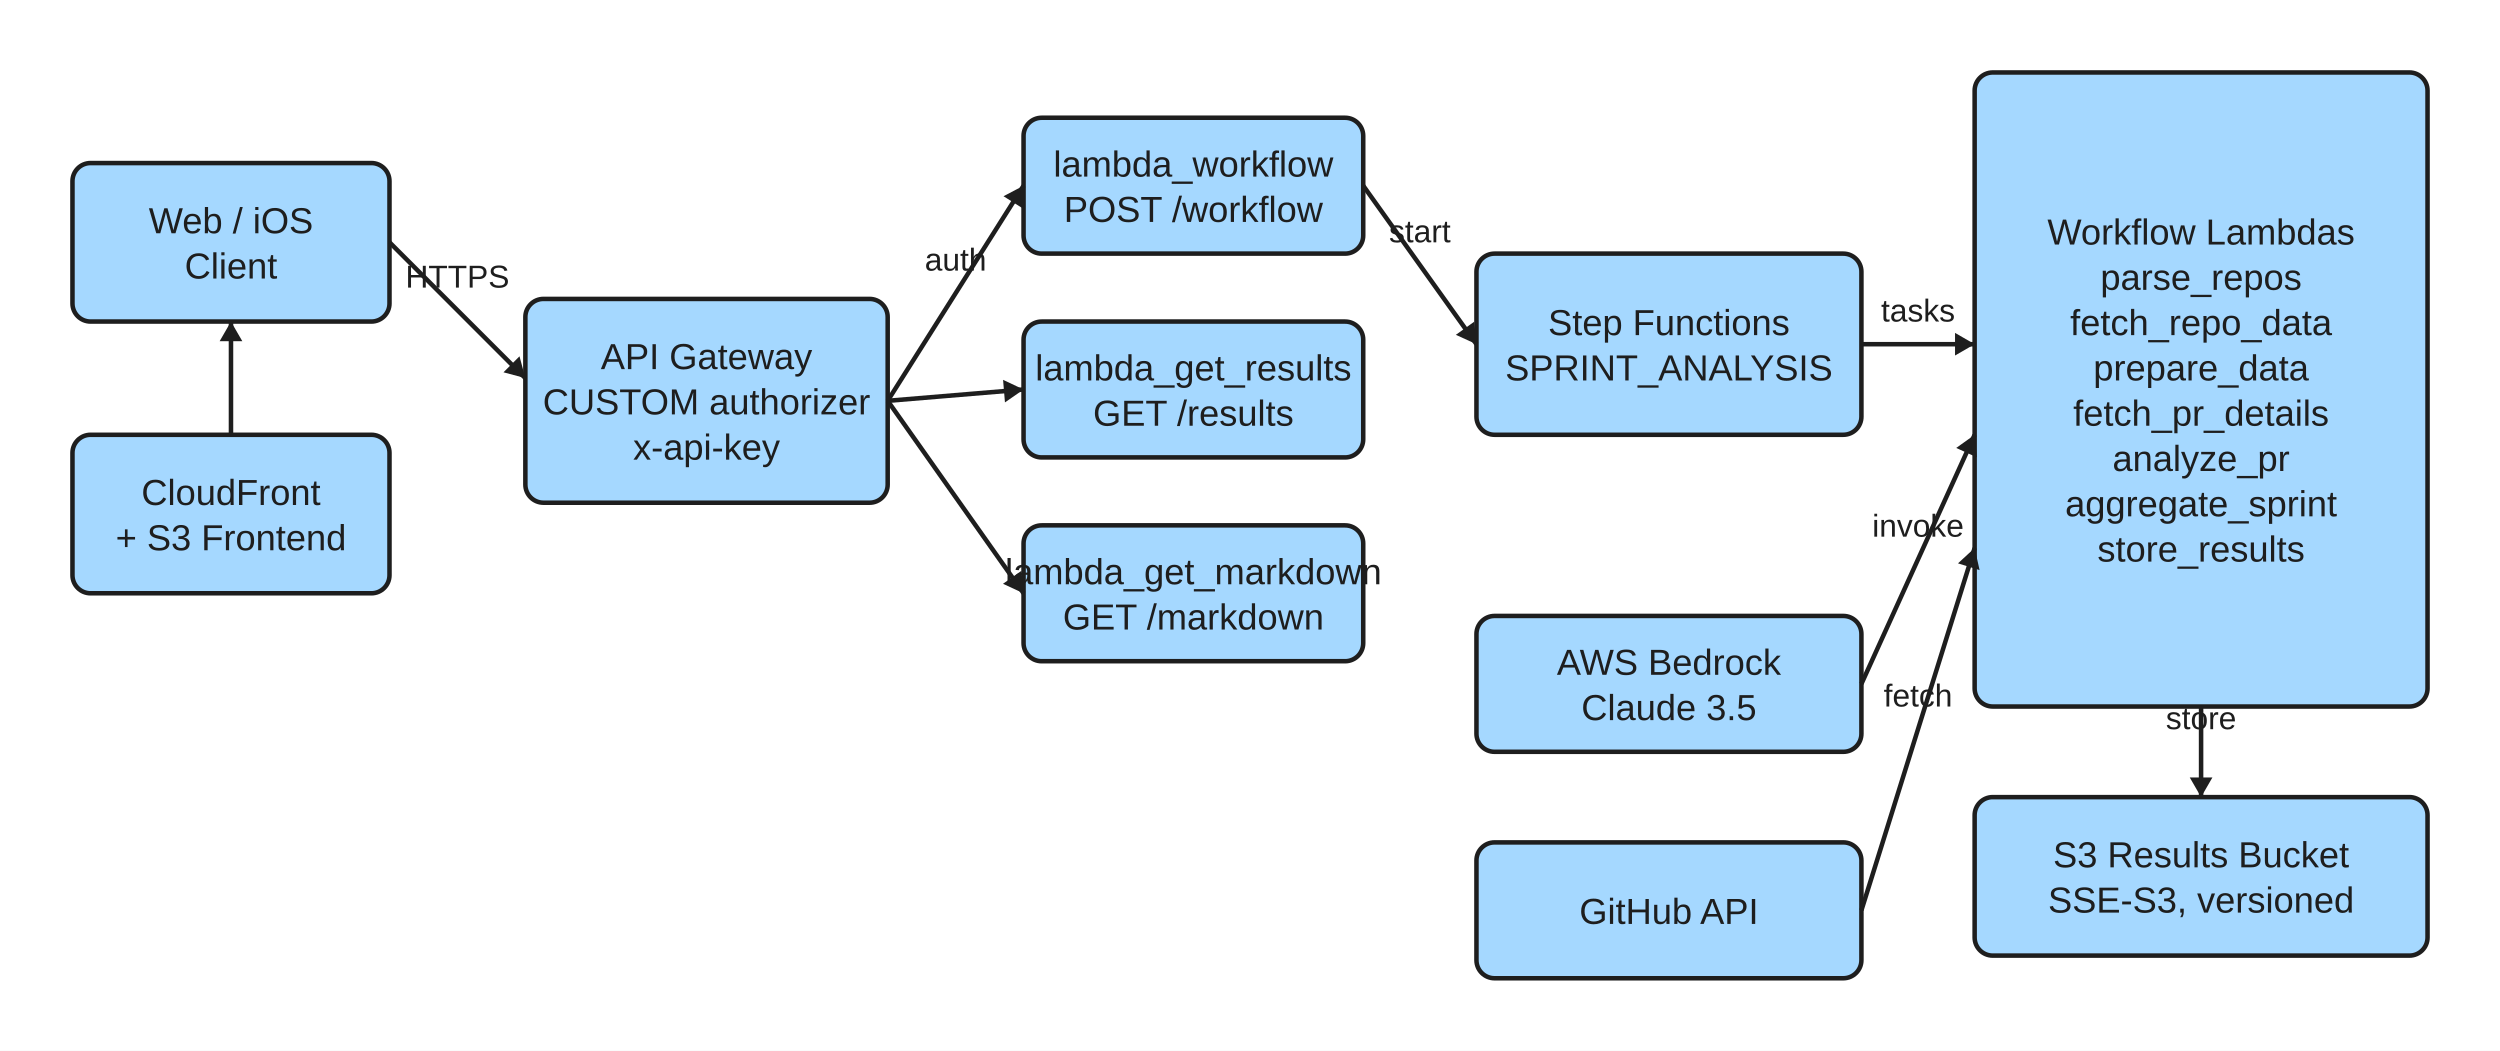
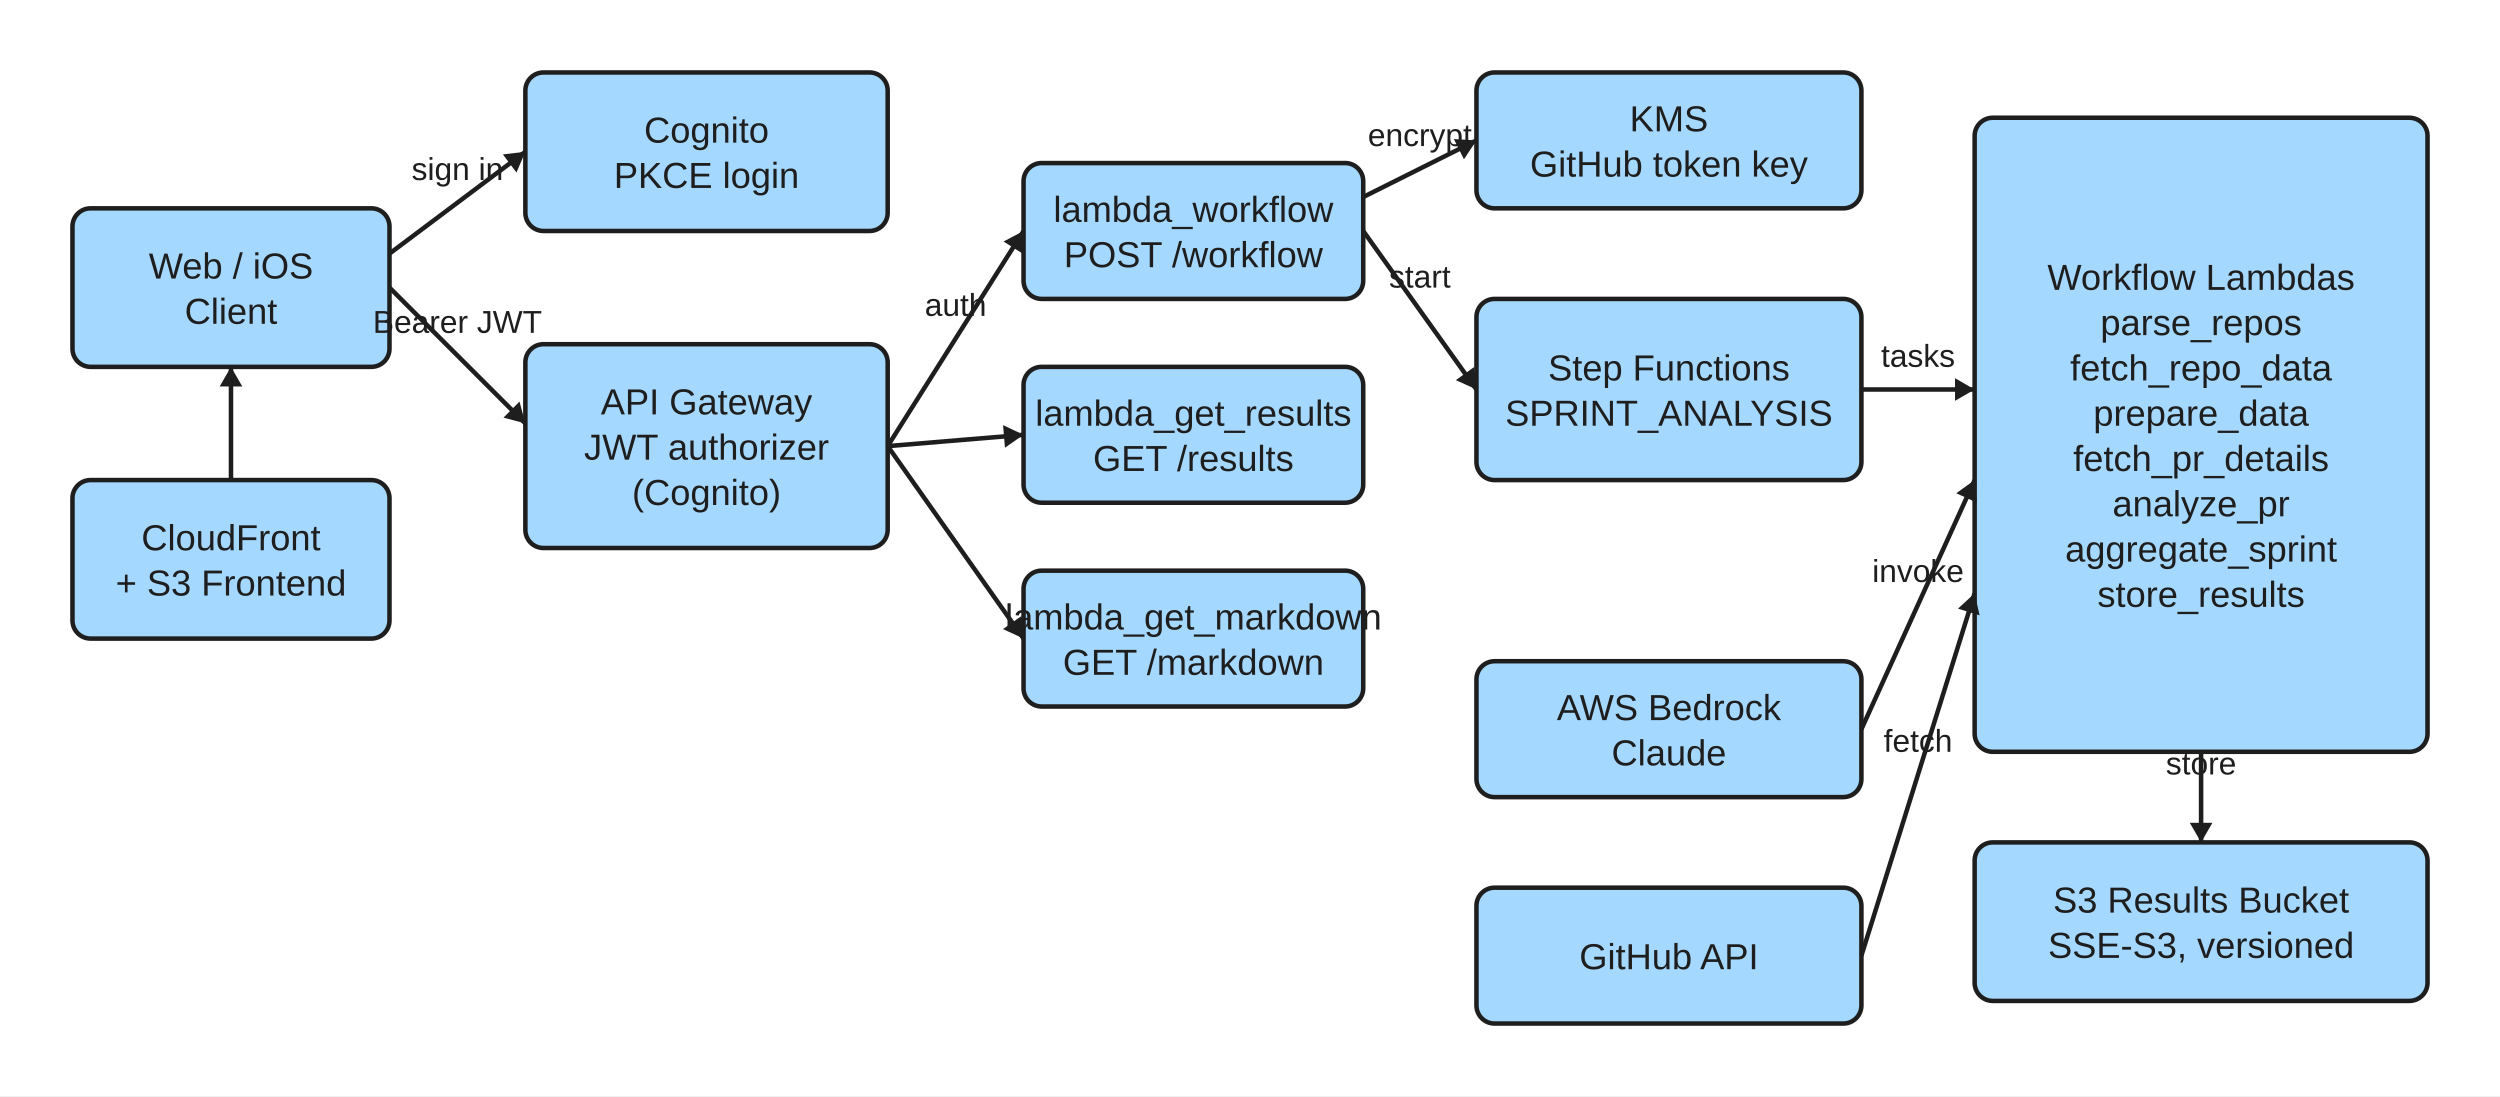
- <svg xmlns="http://www.w3.org/2000/svg" width="1104" height="464" viewBox="0 0 1104 464">
+ <svg xmlns="http://www.w3.org/2000/svg" width="1104" height="484" viewBox="0 0 1104 484">
  <rect width="100%" height="100%" fill="#ffffff" />
-   <g transform="translate(-8 -8)">
+   <g transform="translate(-8 12)">
    <rect x="40" y="80" width="140" height="70" rx="8" fill="#a5d8ff" stroke="#1e1e1e" stroke-width="2" />
    <text x="110" y="111" font-family="Arial, sans-serif" font-size="16" fill="#1e1e1e" text-anchor="middle">Web / iOS</text>
    <text x="110" y="131" font-family="Arial, sans-serif" font-size="16" fill="#1e1e1e" text-anchor="middle">Client</text>
    <rect x="40" y="200" width="140" height="70" rx="8" fill="#a5d8ff" stroke="#1e1e1e" stroke-width="2" />
    <text x="110" y="231" font-family="Arial, sans-serif" font-size="16" fill="#1e1e1e" text-anchor="middle">CloudFront</text>
    <text x="110" y="251" font-family="Arial, sans-serif" font-size="16" fill="#1e1e1e" text-anchor="middle">+ S3 Frontend</text>
+     <rect x="240" y="20" width="160" height="70" rx="8" fill="#a5d8ff" stroke="#1e1e1e" stroke-width="2" />
+     <text x="320" y="51" font-family="Arial, sans-serif" font-size="16" fill="#1e1e1e" text-anchor="middle">Cognito</text>
+     <text x="320" y="71" font-family="Arial, sans-serif" font-size="16" fill="#1e1e1e" text-anchor="middle">PKCE login</text>
    <rect x="240" y="140" width="160" height="90" rx="8" fill="#a5d8ff" stroke="#1e1e1e" stroke-width="2" />
    <text x="320" y="171" font-family="Arial, sans-serif" font-size="16" fill="#1e1e1e" text-anchor="middle">API Gateway</text>
-     <text x="320" y="191" font-family="Arial, sans-serif" font-size="16" fill="#1e1e1e" text-anchor="middle">CUSTOM authorizer</text>
-     <text x="320" y="211" font-family="Arial, sans-serif" font-size="16" fill="#1e1e1e" text-anchor="middle">x-api-key</text>
+     <text x="320" y="191" font-family="Arial, sans-serif" font-size="16" fill="#1e1e1e" text-anchor="middle">JWT authorizer</text>
+     <text x="320" y="211" font-family="Arial, sans-serif" font-size="16" fill="#1e1e1e" text-anchor="middle">(Cognito)</text>
    <rect x="460" y="60" width="150" height="60" rx="8" fill="#a5d8ff" stroke="#1e1e1e" stroke-width="2" />
    <text x="535" y="86" font-family="Arial, sans-serif" font-size="16" fill="#1e1e1e" text-anchor="middle">lambda_workflow</text>
    <text x="535" y="106" font-family="Arial, sans-serif" font-size="16" fill="#1e1e1e" text-anchor="middle">POST /workflow</text>
    <rect x="460" y="150" width="150" height="60" rx="8" fill="#a5d8ff" stroke="#1e1e1e" stroke-width="2" />
    <text x="535" y="176" font-family="Arial, sans-serif" font-size="16" fill="#1e1e1e" text-anchor="middle">lambda_get_results</text>
    <text x="535" y="196" font-family="Arial, sans-serif" font-size="16" fill="#1e1e1e" text-anchor="middle">GET /results</text>
    <rect x="460" y="240" width="150" height="60" rx="8" fill="#a5d8ff" stroke="#1e1e1e" stroke-width="2" />
    <text x="535" y="266" font-family="Arial, sans-serif" font-size="16" fill="#1e1e1e" text-anchor="middle">lambda_get_markdown</text>
    <text x="535" y="286" font-family="Arial, sans-serif" font-size="16" fill="#1e1e1e" text-anchor="middle">GET /markdown</text>
    <rect x="660" y="120" width="170" height="80" rx="8" fill="#a5d8ff" stroke="#1e1e1e" stroke-width="2" />
    <text x="745" y="156" font-family="Arial, sans-serif" font-size="16" fill="#1e1e1e" text-anchor="middle">Step Functions</text>
    <text x="745" y="176" font-family="Arial, sans-serif" font-size="16" fill="#1e1e1e" text-anchor="middle">SPRINT_ANALYSIS</text>
    <rect x="880" y="40" width="200" height="280" rx="8" fill="#a5d8ff" stroke="#1e1e1e" stroke-width="2" />
    <text x="980" y="116" font-family="Arial, sans-serif" font-size="16" fill="#1e1e1e" text-anchor="middle">Workflow Lambdas</text>
    <text x="980" y="136" font-family="Arial, sans-serif" font-size="16" fill="#1e1e1e" text-anchor="middle">parse_repos</text>
    <text x="980" y="156" font-family="Arial, sans-serif" font-size="16" fill="#1e1e1e" text-anchor="middle">fetch_repo_data</text>
    <text x="980" y="176" font-family="Arial, sans-serif" font-size="16" fill="#1e1e1e" text-anchor="middle">prepare_data</text>
    <text x="980" y="196" font-family="Arial, sans-serif" font-size="16" fill="#1e1e1e" text-anchor="middle">fetch_pr_details</text>
    <text x="980" y="216" font-family="Arial, sans-serif" font-size="16" fill="#1e1e1e" text-anchor="middle">analyze_pr</text>
    <text x="980" y="236" font-family="Arial, sans-serif" font-size="16" fill="#1e1e1e" text-anchor="middle">aggregate_sprint</text>
    <text x="980" y="256" font-family="Arial, sans-serif" font-size="16" fill="#1e1e1e" text-anchor="middle">store_results</text>
    <rect x="880" y="360" width="200" height="70" rx="8" fill="#a5d8ff" stroke="#1e1e1e" stroke-width="2" />
    <text x="980" y="391" font-family="Arial, sans-serif" font-size="16" fill="#1e1e1e" text-anchor="middle">S3 Results Bucket</text>
    <text x="980" y="411" font-family="Arial, sans-serif" font-size="16" fill="#1e1e1e" text-anchor="middle">SSE-S3, versioned</text>
+     <rect x="660" y="20" width="170" height="60" rx="8" fill="#a5d8ff" stroke="#1e1e1e" stroke-width="2" />
+     <text x="745" y="46" font-family="Arial, sans-serif" font-size="16" fill="#1e1e1e" text-anchor="middle">KMS</text>
+     <text x="745" y="66" font-family="Arial, sans-serif" font-size="16" fill="#1e1e1e" text-anchor="middle">GitHub token key</text>
    <rect x="660" y="280" width="170" height="60" rx="8" fill="#a5d8ff" stroke="#1e1e1e" stroke-width="2" />
    <text x="745" y="306" font-family="Arial, sans-serif" font-size="16" fill="#1e1e1e" text-anchor="middle">AWS Bedrock</text>
-     <text x="745" y="326" font-family="Arial, sans-serif" font-size="16" fill="#1e1e1e" text-anchor="middle">Claude 3.5</text>
+     <text x="745" y="326" font-family="Arial, sans-serif" font-size="16" fill="#1e1e1e" text-anchor="middle">Claude</text>
    <rect x="660" y="380" width="170" height="60" rx="8" fill="#a5d8ff" stroke="#1e1e1e" stroke-width="2" />
    <text x="745" y="416" font-family="Arial, sans-serif" font-size="16" fill="#1e1e1e" text-anchor="middle">GitHub API</text>
+     <line x1="180" y1="100" x2="240" y2="55" stroke="#1e1e1e" stroke-width="2" />
+     <polygon points="240,55 236.072,64.196 230.072,56.196" fill="#1e1e1e" />
+     <text x="210" y="67.5" font-family="Arial, sans-serif" font-size="14" fill="#1e1e1e" text-anchor="middle">sign in</text>
    <line x1="180" y1="115" x2="240" y2="175" stroke="#1e1e1e" stroke-width="2" />
    <polygon points="240,175 230.341,172.412 237.412,165.341" fill="#1e1e1e" />
-     <text x="210" y="135" font-family="Arial, sans-serif" font-size="14" fill="#1e1e1e" text-anchor="middle">HTTPS</text>
+     <text x="210" y="135" font-family="Arial, sans-serif" font-size="14" fill="#1e1e1e" text-anchor="middle">Bearer JWT</text>
+     <line x1="610" y1="75" x2="660" y2="50" stroke="#1e1e1e" stroke-width="2" />
+     <polygon points="660,50 654.49,58.345 650.018,49.401" fill="#1e1e1e" />
+     <text x="635" y="52.5" font-family="Arial, sans-serif" font-size="14" fill="#1e1e1e" text-anchor="middle">encrypt</text>
    <line x1="110" y1="200" x2="110" y2="150" stroke="#1e1e1e" stroke-width="2" />
    <polygon points="110,150 115,158.66 105,158.66" fill="#1e1e1e" />
    <line x1="400" y1="185" x2="460" y2="90" stroke="#1e1e1e" stroke-width="2" />
    <polygon points="460,90 459.603,99.992 451.148,94.652" fill="#1e1e1e" />
    <text x="430" y="127.5" font-family="Arial, sans-serif" font-size="14" fill="#1e1e1e" text-anchor="middle">auth</text>
    <line x1="400" y1="185" x2="460" y2="180" stroke="#1e1e1e" stroke-width="2" />
    <polygon points="460,180 451.785,185.702 450.954,175.736" fill="#1e1e1e" />
    <line x1="400" y1="185" x2="460" y2="270" stroke="#1e1e1e" stroke-width="2" />
    <polygon points="460,270 450.921,265.808 459.091,260.041" fill="#1e1e1e" />
    <line x1="610" y1="90" x2="660" y2="160" stroke="#1e1e1e" stroke-width="2" />
    <polygon points="660,160 650.898,155.859 659.035,150.047" fill="#1e1e1e" />
    <text x="635" y="115" font-family="Arial, sans-serif" font-size="14" fill="#1e1e1e" text-anchor="middle">start</text>
    <line x1="830" y1="160" x2="880" y2="160" stroke="#1e1e1e" stroke-width="2" />
    <polygon points="880,160 871.34,165 871.34,155" fill="#1e1e1e" />
    <text x="855" y="150" font-family="Arial, sans-serif" font-size="14" fill="#1e1e1e" text-anchor="middle">tasks</text>
    <line x1="980" y1="320" x2="980" y2="360" stroke="#1e1e1e" stroke-width="2" />
    <polygon points="980,360 975,351.34 985,351.34" fill="#1e1e1e" />
    <text x="980" y="330" font-family="Arial, sans-serif" font-size="14" fill="#1e1e1e" text-anchor="middle">store</text>
    <line x1="830" y1="310" x2="880" y2="200" stroke="#1e1e1e" stroke-width="2" />
    <polygon points="880,200 880.968,209.953 871.865,205.815" fill="#1e1e1e" />
    <text x="855" y="245" font-family="Arial, sans-serif" font-size="14" fill="#1e1e1e" text-anchor="middle">invoke</text>
    <line x1="830" y1="410" x2="880" y2="250" stroke="#1e1e1e" stroke-width="2" />
    <polygon points="880,250 882.189,259.757 872.644,256.775" fill="#1e1e1e" />
    <text x="855" y="320" font-family="Arial, sans-serif" font-size="14" fill="#1e1e1e" text-anchor="middle">fetch</text>
  </g>
</svg>
